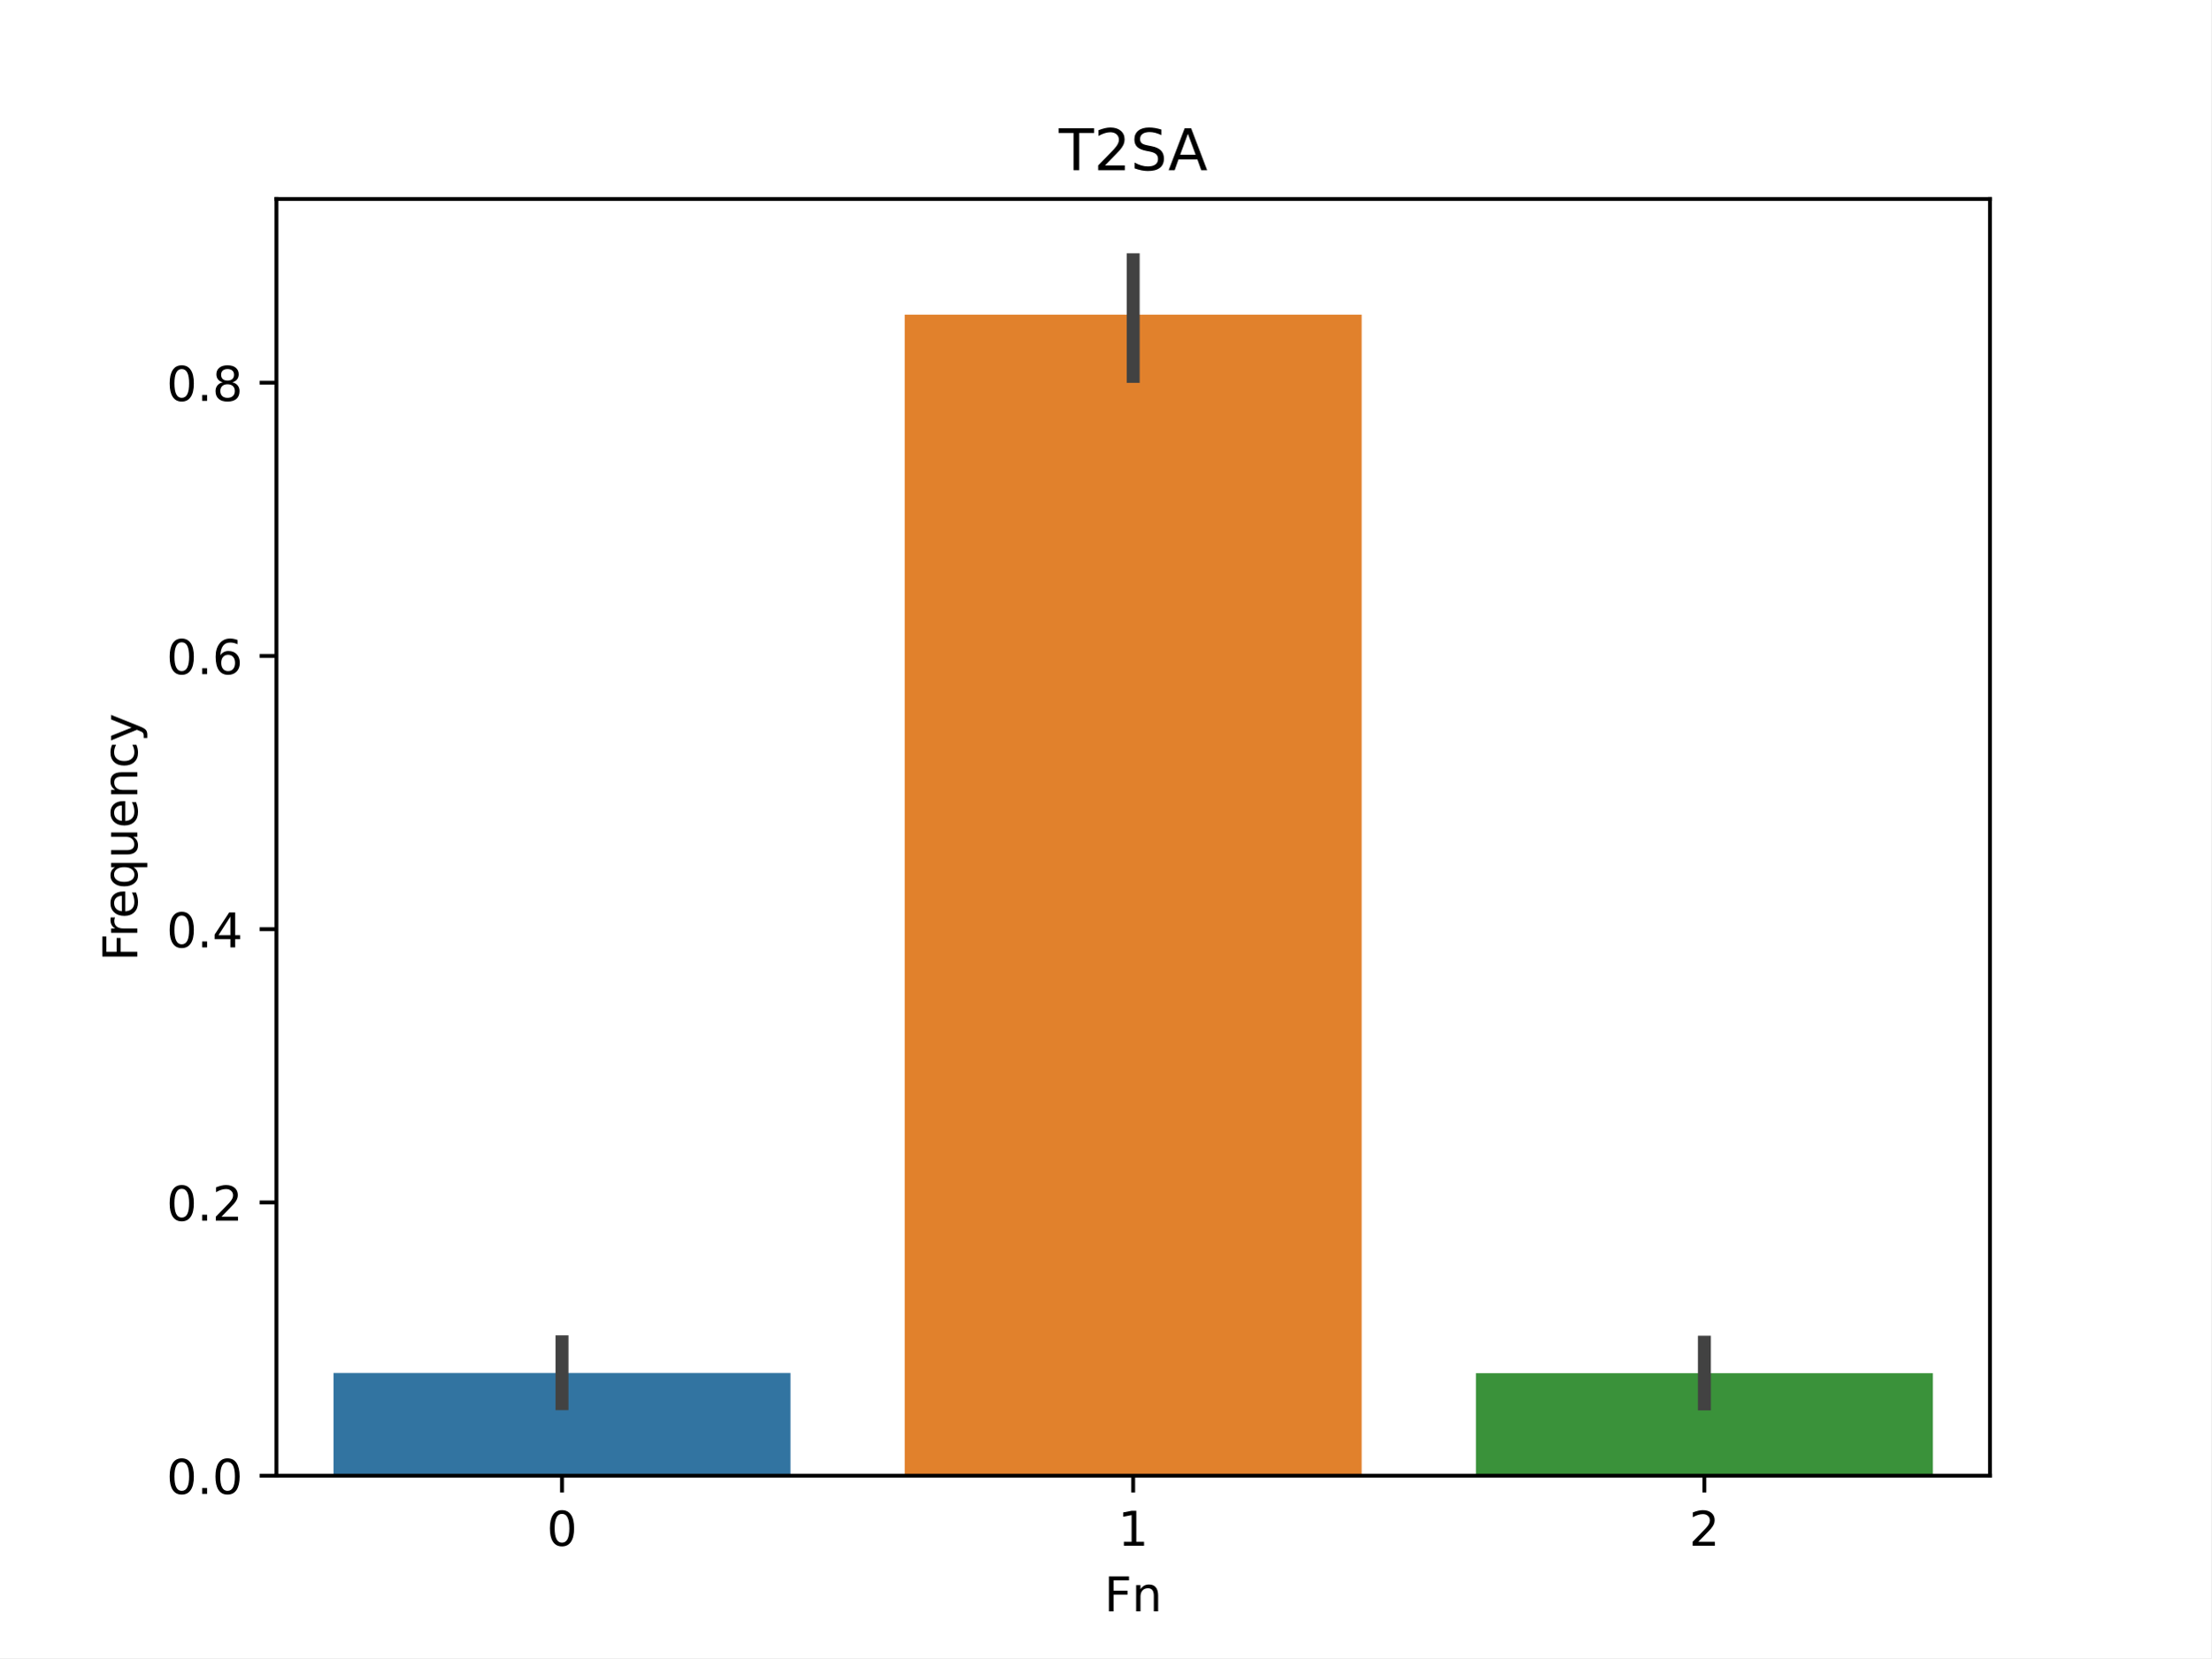
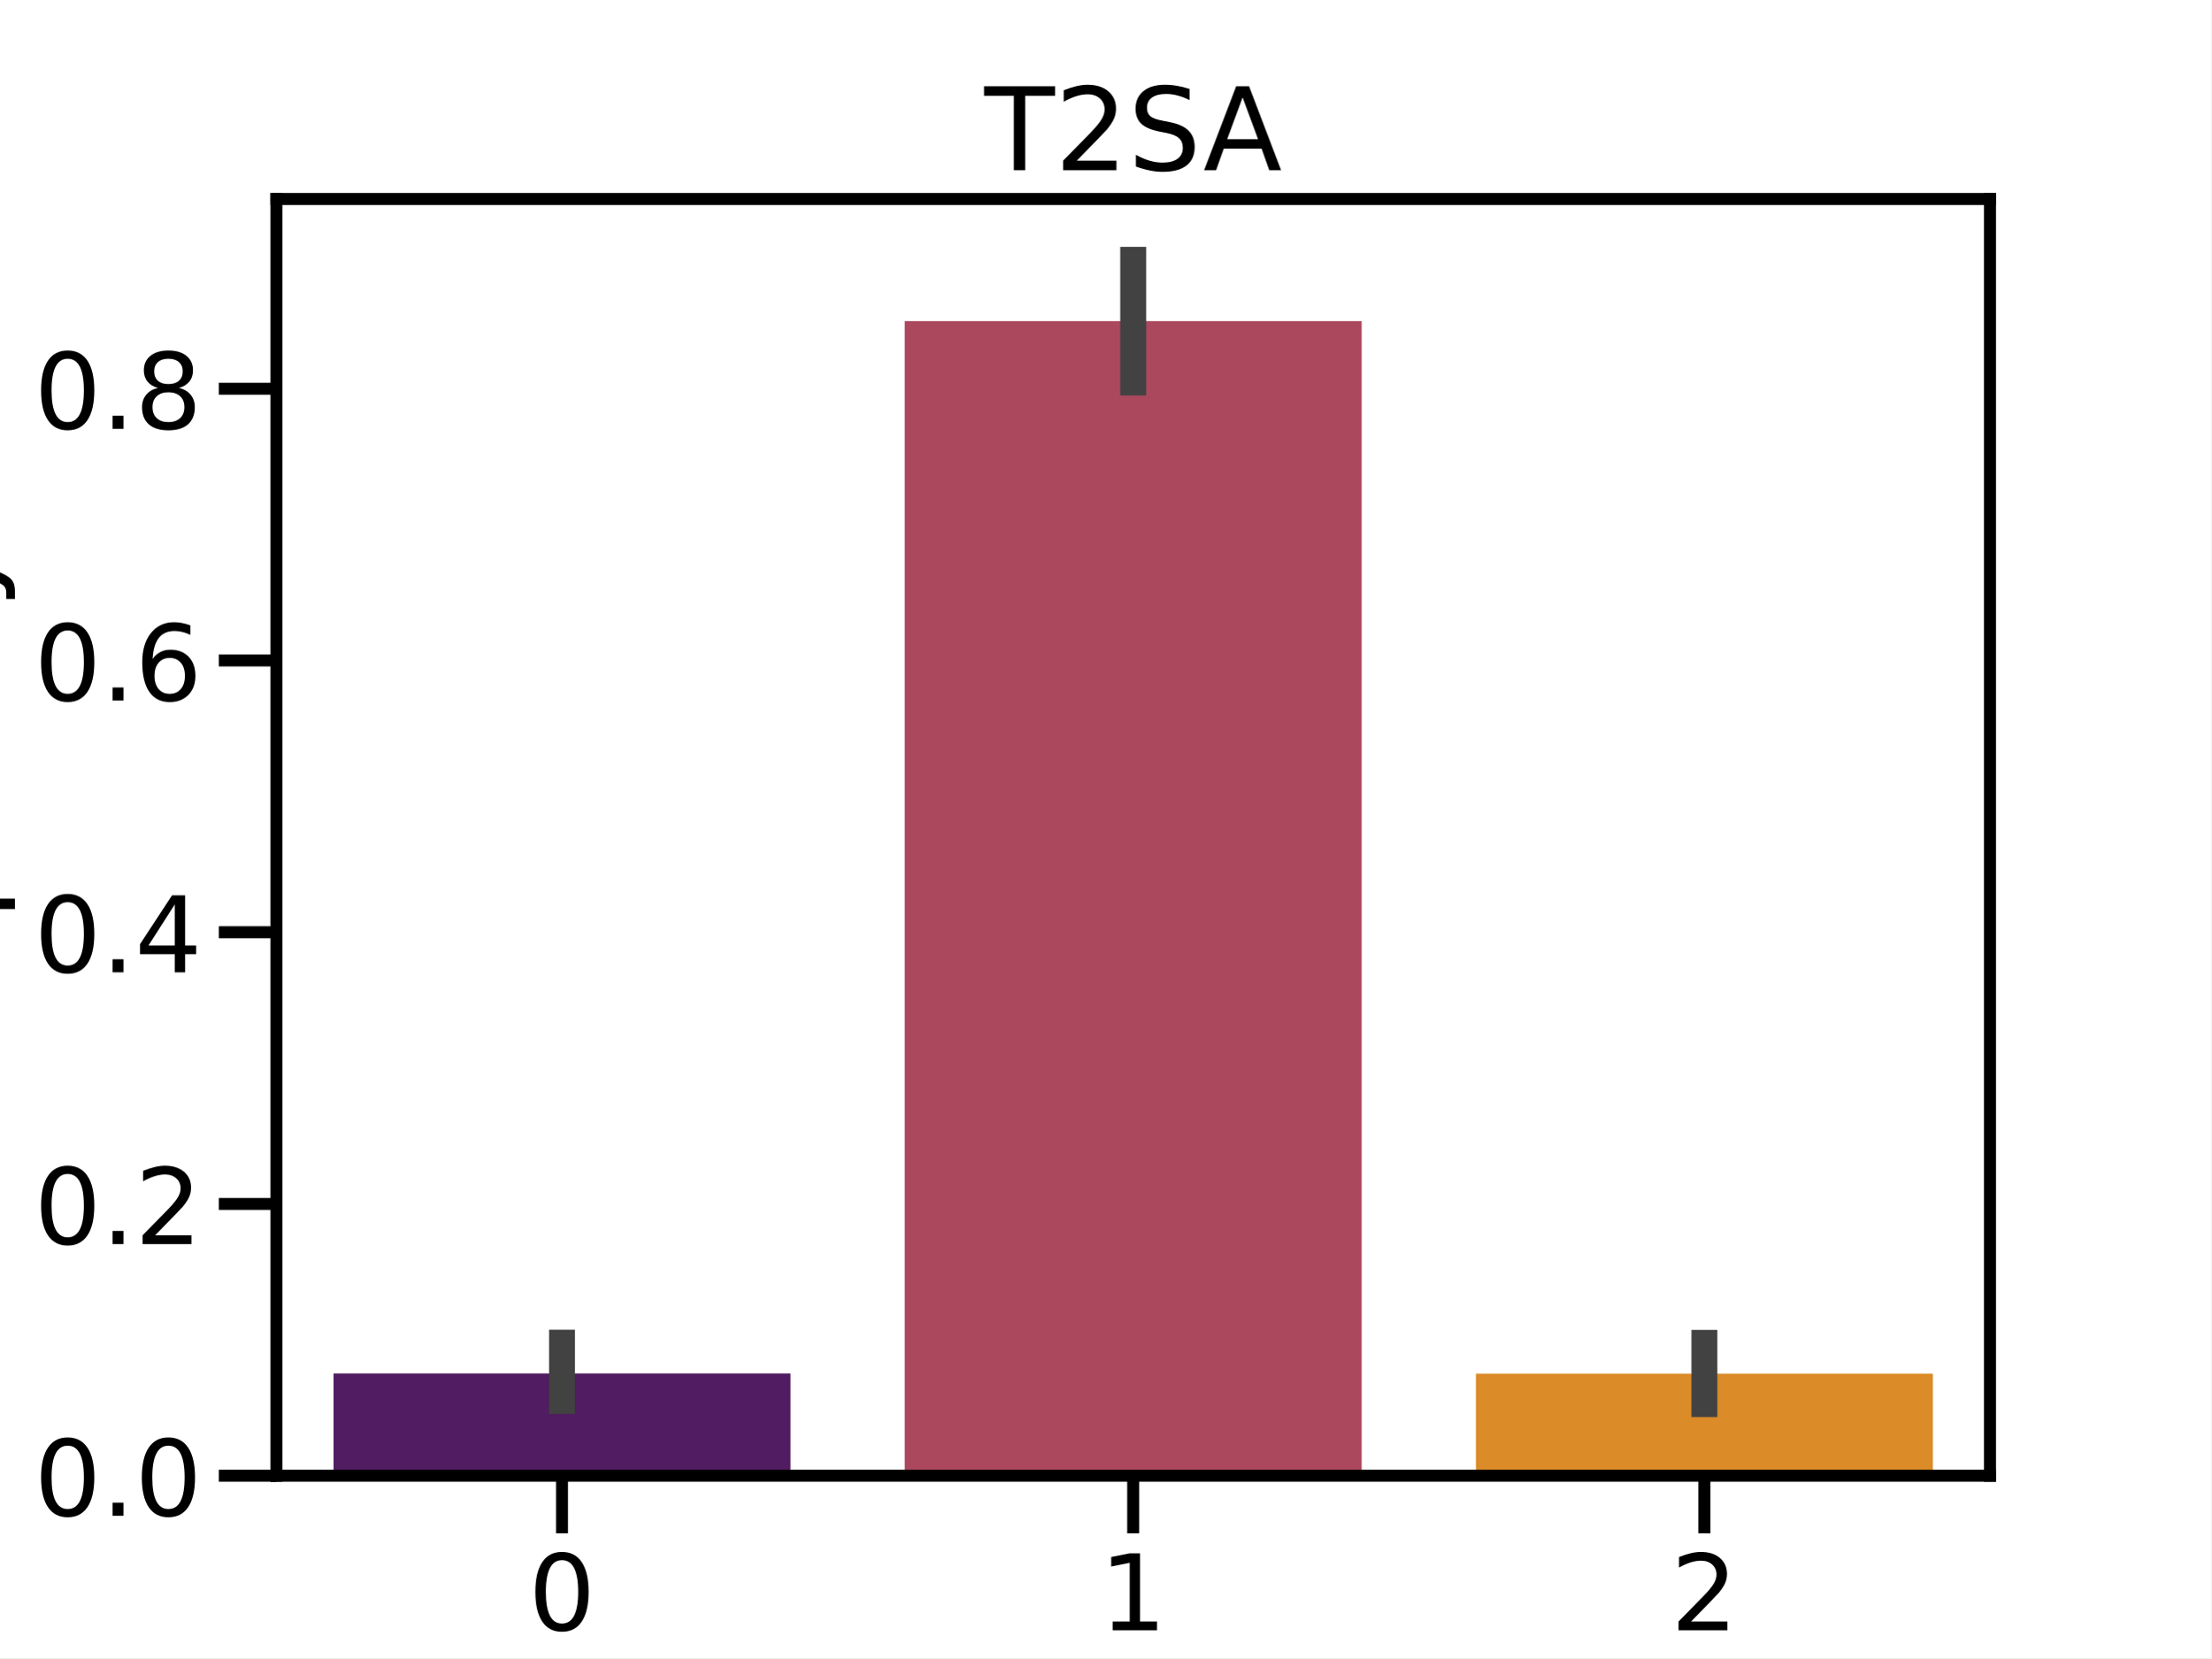
<svg xmlns="http://www.w3.org/2000/svg" xmlns:xlink="http://www.w3.org/1999/xlink" width="460.8pt" height="345.6pt" viewBox="0 0 460.8 345.6" version="1.1">
  <defs>
    <style type="text/css">*{stroke-linejoin: round; stroke-linecap: butt}</style>
  </defs>
  <g id="figure_1">
    <g id="patch_1">
      <path d="M 0 345.6  L 460.8 345.6  L 460.8 0  L 0 0  z " style="fill: #ffffff" />
    </g>
    <g id="axes_1">
      <g id="patch_2">
        <path d="M 57.6 307.584  L 414.72 307.584  L 414.72 41.472  L 57.6 41.472  z " style="fill: #ffffff" />
      </g>
      <g id="patch_3">
-         <path d="M 69.504 307.584  L 164.736 307.584  L 164.736 286.172  L 69.504 286.172  z " clip-path="url(#pd09a48f789)" style="fill: #3274a1" />
+         <path d="M 69.504 307.584  L 164.736 307.584  L 164.736 286.291  L 69.504 286.291  z " clip-path="url(#pd09a48f789)" style="fill: #511c62" />
      </g>
      <g id="patch_4">
-         <path d="M 188.544 307.584  L 283.776 307.584  L 283.776 65.586  L 188.544 65.586  z " clip-path="url(#pd09a48f789)" style="fill: #e1812c" />
+         <path d="M 188.544 307.584  L 283.776 307.584  L 283.776 66.929  L 188.544 66.929  z " clip-path="url(#pd09a48f789)" style="fill: #ab485d" />
      </g>
      <g id="patch_5">
-         <path d="M 307.584 307.584  L 402.816 307.584  L 402.816 286.207  L 307.584 286.207  z " clip-path="url(#pd09a48f789)" style="fill: #3a923a" />
+         <path d="M 307.584 307.584  L 402.816 307.584  L 402.816 286.326  L 307.584 286.326  z " clip-path="url(#pd09a48f789)" style="fill: #db8b27" />
      </g>
      <g id="matplotlib.axis_1">
        <g id="xtick_1">
          <g id="line2d_1">
            <defs>
-               <path id="m3385fdae1e" d="M 0 0  L 0 3.5  " style="stroke: #000000; stroke-width: 0.8" />
-             </defs>
-             <g>
-               <use xlink:href="#m3385fdae1e" x="117.12" y="307.584" style="stroke: #000000; stroke-width: 0.8" />
+               <path id="macadb62f24" d="M 0 0  L 0 12  " style="stroke: #000000; stroke-width: 2.5" />
+             </defs>
+             <g>
+               <use xlink:href="#macadb62f24" x="117.12" y="307.584" style="stroke: #000000; stroke-width: 2.5" />
            </g>
          </g>
          <g id="text_1">
-             <g transform="translate(113.9387 322.1824) scale(0.1 -0.1)">
+             <g transform="translate(110.1213 339.8006) scale(0.22 -0.22)">
              <defs>
                <path id="DejaVuSans-30" d="M 2034 4250  Q 1547 4250 1301 3770  Q 1056 3291 1056 2328  Q 1056 1369 1301 889  Q 1547 409 2034 409  Q 2525 409 2770 889  Q 3016 1369 3016 2328  Q 3016 3291 2770 3770  Q 2525 4250 2034 4250  z M 2034 4750  Q 2819 4750 3233 4129  Q 3647 3509 3647 2328  Q 3647 1150 3233 529  Q 2819 -91 2034 -91  Q 1250 -91 836 529  Q 422 1150 422 2328  Q 422 3509 836 4129  Q 1250 4750 2034 4750  z " transform="scale(0.015625)" />
              </defs>
              <use xlink:href="#DejaVuSans-30" />
            </g>
          </g>
        </g>
        <g id="xtick_2">
          <g id="line2d_2">
            <g>
-               <use xlink:href="#m3385fdae1e" x="236.16" y="307.584" style="stroke: #000000; stroke-width: 0.8" />
+               <use xlink:href="#macadb62f24" x="236.16" y="307.584" style="stroke: #000000; stroke-width: 2.5" />
            </g>
          </g>
          <g id="text_2">
-             <g transform="translate(232.9787 322.1824) scale(0.1 -0.1)">
+             <g transform="translate(229.1612 339.8006) scale(0.22 -0.22)">
              <defs>
                <path id="DejaVuSans-31" d="M 794 531  L 1825 531  L 1825 4091  L 703 3866  L 703 4441  L 1819 4666  L 2450 4666  L 2450 531  L 3481 531  L 3481 0  L 794 0  L 794 531  z " transform="scale(0.015625)" />
              </defs>
              <use xlink:href="#DejaVuSans-31" />
            </g>
          </g>
        </g>
        <g id="xtick_3">
          <g id="line2d_3">
            <g>
-               <use xlink:href="#m3385fdae1e" x="355.2" y="307.584" style="stroke: #000000; stroke-width: 0.8" />
+               <use xlink:href="#macadb62f24" x="355.2" y="307.584" style="stroke: #000000; stroke-width: 2.5" />
            </g>
          </g>
          <g id="text_3">
-             <g transform="translate(352.0188 322.1824) scale(0.1 -0.1)">
+             <g transform="translate(348.2013 339.8006) scale(0.22 -0.22)">
              <defs>
                <path id="DejaVuSans-32" d="M 1228 531  L 3431 531  L 3431 0  L 469 0  L 469 531  Q 828 903 1448 1529  Q 2069 2156 2228 2338  Q 2531 2678 2651 2914  Q 2772 3150 2772 3378  Q 2772 3750 2511 3984  Q 2250 4219 1831 4219  Q 1534 4219 1204 4116  Q 875 4013 500 3803  L 500 4441  Q 881 4594 1212 4672  Q 1544 4750 1819 4750  Q 2544 4750 2975 4387  Q 3406 4025 3406 3419  Q 3406 3131 3298 2873  Q 3191 2616 2906 2266  Q 2828 2175 2409 1742  Q 1991 1309 1228 531  z " transform="scale(0.015625)" />
              </defs>
              <use xlink:href="#DejaVuSans-32" />
            </g>
          </g>
        </g>
        <g id="text_4">
-           <g transform="translate(230.1155 335.8606) scale(0.1 -0.1)">
+           <g transform="translate(221.6531 366.6121) scale(0.24 -0.24)">
            <defs>
              <path id="DejaVuSans-46" d="M 628 4666  L 3309 4666  L 3309 4134  L 1259 4134  L 1259 2759  L 3109 2759  L 3109 2228  L 1259 2228  L 1259 0  L 628 0  L 628 4666  z " transform="scale(0.015625)" />
              <path id="DejaVuSans-6e" d="M 3513 2113  L 3513 0  L 2938 0  L 2938 2094  Q 2938 2591 2744 2837  Q 2550 3084 2163 3084  Q 1697 3084 1428 2787  Q 1159 2491 1159 1978  L 1159 0  L 581 0  L 581 3500  L 1159 3500  L 1159 2956  Q 1366 3272 1645 3428  Q 1925 3584 2291 3584  Q 2894 3584 3203 3211  Q 3513 2838 3513 2113  z " transform="scale(0.015625)" />
            </defs>
            <use xlink:href="#DejaVuSans-46" />
            <use xlink:href="#DejaVuSans-6e" x="57.52" />
          </g>
        </g>
      </g>
      <g id="matplotlib.axis_2">
        <g id="ytick_1">
          <g id="line2d_4">
            <defs>
-               <path id="ma600d9e374" d="M 0 0  L -3.5 0  " style="stroke: #000000; stroke-width: 0.8" />
-             </defs>
-             <g>
-               <use xlink:href="#ma600d9e374" x="57.6" y="307.584" style="stroke: #000000; stroke-width: 0.8" />
+               <path id="mbd1f834859" d="M 0 0  L -12 0  " style="stroke: #000000; stroke-width: 2.5" />
+             </defs>
+             <g>
+               <use xlink:href="#mbd1f834859" x="57.6" y="307.584" style="stroke: #000000; stroke-width: 2.5" />
            </g>
          </g>
          <g id="text_5">
-             <g transform="translate(34.69687 311.3832) scale(0.1 -0.1)">
+             <g transform="translate(7.113125 315.9423) scale(0.22 -0.22)">
              <defs>
                <path id="DejaVuSans-2e" d="M 684 794  L 1344 794  L 1344 0  L 684 0  L 684 794  z " transform="scale(0.015625)" />
              </defs>
              <use xlink:href="#DejaVuSans-30" />
              <use xlink:href="#DejaVuSans-2e" x="63.623" />
              <use xlink:href="#DejaVuSans-30" x="95.41" />
            </g>
          </g>
        </g>
        <g id="ytick_2">
          <g id="line2d_5">
            <g>
-               <use xlink:href="#ma600d9e374" x="57.6" y="250.627" style="stroke: #000000; stroke-width: 0.8" />
+               <use xlink:href="#mbd1f834859" x="57.6" y="250.943" style="stroke: #000000; stroke-width: 2.5" />
            </g>
          </g>
          <g id="text_6">
-             <g transform="translate(34.69687 254.426) scale(0.1 -0.1)">
+             <g transform="translate(7.113125 259.3011) scale(0.22 -0.22)">
              <use xlink:href="#DejaVuSans-30" />
              <use xlink:href="#DejaVuSans-2e" x="63.623" />
              <use xlink:href="#DejaVuSans-32" x="95.41" />
            </g>
          </g>
        </g>
        <g id="ytick_3">
          <g id="line2d_6">
            <g>
-               <use xlink:href="#ma600d9e374" x="57.6" y="193.67" style="stroke: #000000; stroke-width: 0.8" />
+               <use xlink:href="#mbd1f834859" x="57.6" y="194.302" style="stroke: #000000; stroke-width: 2.5" />
            </g>
          </g>
          <g id="text_7">
-             <g transform="translate(34.69687 197.4688) scale(0.1 -0.1)">
+             <g transform="translate(7.113125 202.6599) scale(0.22 -0.22)">
              <defs>
                <path id="DejaVuSans-34" d="M 2419 4116  L 825 1625  L 2419 1625  L 2419 4116  z M 2253 4666  L 3047 4666  L 3047 1625  L 3713 1625  L 3713 1100  L 3047 1100  L 3047 0  L 2419 0  L 2419 1100  L 313 1100  L 313 1709  L 2253 4666  z " transform="scale(0.015625)" />
              </defs>
              <use xlink:href="#DejaVuSans-30" />
              <use xlink:href="#DejaVuSans-2e" x="63.623" />
              <use xlink:href="#DejaVuSans-34" x="95.41" />
            </g>
          </g>
        </g>
        <g id="ytick_4">
          <g id="line2d_7">
            <g>
-               <use xlink:href="#ma600d9e374" x="57.6" y="136.712" style="stroke: #000000; stroke-width: 0.8" />
+               <use xlink:href="#mbd1f834859" x="57.6" y="137.66" style="stroke: #000000; stroke-width: 2.5" />
            </g>
          </g>
          <g id="text_8">
-             <g transform="translate(34.69687 140.5115) scale(0.1 -0.1)">
+             <g transform="translate(7.113125 146.0187) scale(0.22 -0.22)">
              <defs>
                <path id="DejaVuSans-36" d="M 2113 2584  Q 1688 2584 1439 2293  Q 1191 2003 1191 1497  Q 1191 994 1439 701  Q 1688 409 2113 409  Q 2538 409 2786 701  Q 3034 994 3034 1497  Q 3034 2003 2786 2293  Q 2538 2584 2113 2584  z M 3366 4563  L 3366 3988  Q 3128 4100 2886 4159  Q 2644 4219 2406 4219  Q 1781 4219 1451 3797  Q 1122 3375 1075 2522  Q 1259 2794 1537 2939  Q 1816 3084 2150 3084  Q 2853 3084 3261 2657  Q 3669 2231 3669 1497  Q 3669 778 3244 343  Q 2819 -91 2113 -91  Q 1303 -91 875 529  Q 447 1150 447 2328  Q 447 3434 972 4092  Q 1497 4750 2381 4750  Q 2619 4750 2861 4703  Q 3103 4656 3366 4563  z " transform="scale(0.015625)" />
              </defs>
              <use xlink:href="#DejaVuSans-30" />
              <use xlink:href="#DejaVuSans-2e" x="63.623" />
              <use xlink:href="#DejaVuSans-36" x="95.41" />
            </g>
          </g>
        </g>
        <g id="ytick_5">
          <g id="line2d_8">
            <g>
-               <use xlink:href="#ma600d9e374" x="57.6" y="79.755" style="stroke: #000000; stroke-width: 0.8" />
+               <use xlink:href="#mbd1f834859" x="57.6" y="81.019" style="stroke: #000000; stroke-width: 2.5" />
            </g>
          </g>
          <g id="text_9">
-             <g transform="translate(34.69687 83.55432) scale(0.1 -0.1)">
+             <g transform="translate(7.113125 89.37752) scale(0.22 -0.22)">
              <defs>
                <path id="DejaVuSans-38" d="M 2034 2216  Q 1584 2216 1326 1975  Q 1069 1734 1069 1313  Q 1069 891 1326 650  Q 1584 409 2034 409  Q 2484 409 2743 651  Q 3003 894 3003 1313  Q 3003 1734 2745 1975  Q 2488 2216 2034 2216  z M 1403 2484  Q 997 2584 770 2862  Q 544 3141 544 3541  Q 544 4100 942 4425  Q 1341 4750 2034 4750  Q 2731 4750 3128 4425  Q 3525 4100 3525 3541  Q 3525 3141 3298 2862  Q 3072 2584 2669 2484  Q 3125 2378 3379 2068  Q 3634 1759 3634 1313  Q 3634 634 3220 271  Q 2806 -91 2034 -91  Q 1263 -91 848 271  Q 434 634 434 1313  Q 434 1759 690 2068  Q 947 2378 1403 2484  z M 1172 3481  Q 1172 3119 1398 2916  Q 1625 2713 2034 2713  Q 2441 2713 2670 2916  Q 2900 3119 2900 3481  Q 2900 3844 2670 4047  Q 2441 4250 2034 4250  Q 1625 4250 1398 4047  Q 1172 3844 1172 3481  z " transform="scale(0.015625)" />
              </defs>
              <use xlink:href="#DejaVuSans-30" />
              <use xlink:href="#DejaVuSans-2e" x="63.623" />
              <use xlink:href="#DejaVuSans-38" x="95.41" />
            </g>
          </g>
        </g>
        <g id="text_10">
-           <g transform="translate(28.61719 200.3577) rotate(-90) scale(0.1 -0.1)">
+           <g transform="translate(-1.878125 236.5192) rotate(-90) scale(0.24 -0.24)">
            <defs>
              <path id="DejaVuSans-72" d="M 2631 2963  Q 2534 3019 2420 3045  Q 2306 3072 2169 3072  Q 1681 3072 1420 2755  Q 1159 2438 1159 1844  L 1159 0  L 581 0  L 581 3500  L 1159 3500  L 1159 2956  Q 1341 3275 1631 3429  Q 1922 3584 2338 3584  Q 2397 3584 2469 3576  Q 2541 3569 2628 3553  L 2631 2963  z " transform="scale(0.015625)" />
              <path id="DejaVuSans-65" d="M 3597 1894  L 3597 1613  L 953 1613  Q 991 1019 1311 708  Q 1631 397 2203 397  Q 2534 397 2845 478  Q 3156 559 3463 722  L 3463 178  Q 3153 47 2828 -22  Q 2503 -91 2169 -91  Q 1331 -91 842 396  Q 353 884 353 1716  Q 353 2575 817 3079  Q 1281 3584 2069 3584  Q 2775 3584 3186 3129  Q 3597 2675 3597 1894  z M 3022 2063  Q 3016 2534 2758 2815  Q 2500 3097 2075 3097  Q 1594 3097 1305 2825  Q 1016 2553 972 2059  L 3022 2063  z " transform="scale(0.015625)" />
              <path id="DejaVuSans-71" d="M 947 1747  Q 947 1113 1208 752  Q 1469 391 1925 391  Q 2381 391 2643 752  Q 2906 1113 2906 1747  Q 2906 2381 2643 2742  Q 2381 3103 1925 3103  Q 1469 3103 1208 2742  Q 947 2381 947 1747  z M 2906 525  Q 2725 213 2448 61  Q 2172 -91 1784 -91  Q 1150 -91 751 415  Q 353 922 353 1747  Q 353 2572 751 3078  Q 1150 3584 1784 3584  Q 2172 3584 2448 3432  Q 2725 3281 2906 2969  L 2906 3500  L 3481 3500  L 3481 -1331  L 2906 -1331  L 2906 525  z " transform="scale(0.015625)" />
              <path id="DejaVuSans-75" d="M 544 1381  L 544 3500  L 1119 3500  L 1119 1403  Q 1119 906 1312 657  Q 1506 409 1894 409  Q 2359 409 2629 706  Q 2900 1003 2900 1516  L 2900 3500  L 3475 3500  L 3475 0  L 2900 0  L 2900 538  Q 2691 219 2414 64  Q 2138 -91 1772 -91  Q 1169 -91 856 284  Q 544 659 544 1381  z M 1991 3584  L 1991 3584  z " transform="scale(0.015625)" />
              <path id="DejaVuSans-63" d="M 3122 3366  L 3122 2828  Q 2878 2963 2633 3030  Q 2388 3097 2138 3097  Q 1578 3097 1268 2742  Q 959 2388 959 1747  Q 959 1106 1268 751  Q 1578 397 2138 397  Q 2388 397 2633 464  Q 2878 531 3122 666  L 3122 134  Q 2881 22 2623 -34  Q 2366 -91 2075 -91  Q 1284 -91 818 406  Q 353 903 353 1747  Q 353 2603 823 3093  Q 1294 3584 2113 3584  Q 2378 3584 2631 3529  Q 2884 3475 3122 3366  z " transform="scale(0.015625)" />
              <path id="DejaVuSans-79" d="M 2059 -325  Q 1816 -950 1584 -1140  Q 1353 -1331 966 -1331  L 506 -1331  L 506 -850  L 844 -850  Q 1081 -850 1212 -737  Q 1344 -625 1503 -206  L 1606 56  L 191 3500  L 800 3500  L 1894 763  L 2988 3500  L 3597 3500  L 2059 -325  z " transform="scale(0.015625)" />
            </defs>
            <use xlink:href="#DejaVuSans-46" />
            <use xlink:href="#DejaVuSans-72" x="50.27" />
            <use xlink:href="#DejaVuSans-65" x="89.133" />
            <use xlink:href="#DejaVuSans-71" x="150.656" />
            <use xlink:href="#DejaVuSans-75" x="214.133" />
            <use xlink:href="#DejaVuSans-65" x="277.512" />
            <use xlink:href="#DejaVuSans-6e" x="339.035" />
            <use xlink:href="#DejaVuSans-63" x="402.414" />
            <use xlink:href="#DejaVuSans-79" x="457.395" />
          </g>
        </g>
      </g>
      <g id="line2d_9">
-         <path d="M 117.12 292.569  L 117.12 279.69  " clip-path="url(#pd09a48f789)" style="fill: none; stroke: #424242; stroke-width: 2.7; stroke-linecap: square" />
+         <path d="M 117.12 292.009  L 117.12 279.838  " clip-path="url(#pd09a48f789)" style="fill: none; stroke: #424242; stroke-width: 5.4; stroke-linecap: square" />
      </g>
      <g id="line2d_10">
-         <path d="M 236.16 78.446  L 236.16 54.144  " clip-path="url(#pd09a48f789)" style="fill: none; stroke: #424242; stroke-width: 2.7; stroke-linecap: square" />
+         <path d="M 236.16 79.732  L 236.16 54.144  " clip-path="url(#pd09a48f789)" style="fill: none; stroke: #424242; stroke-width: 5.4; stroke-linecap: square" />
      </g>
      <g id="line2d_11">
-         <path d="M 355.2 292.621  L 355.2 279.756  " clip-path="url(#pd09a48f789)" style="fill: none; stroke: #424242; stroke-width: 2.7; stroke-linecap: square" />
+         <path d="M 355.2 292.665  L 355.2 279.879  " clip-path="url(#pd09a48f789)" style="fill: none; stroke: #424242; stroke-width: 5.4; stroke-linecap: square" />
      </g>
      <g id="patch_6">
-         <path d="M 57.6 307.584  L 57.6 41.472  " style="fill: none; stroke: #000000; stroke-width: 0.8; stroke-linejoin: miter; stroke-linecap: square" />
+         <path d="M 57.6 307.584  L 57.6 41.472  " style="fill: none; stroke: #000000; stroke-width: 2.5; stroke-linejoin: miter; stroke-linecap: square" />
      </g>
      <g id="patch_7">
-         <path d="M 414.72 307.584  L 414.72 41.472  " style="fill: none; stroke: #000000; stroke-width: 0.8; stroke-linejoin: miter; stroke-linecap: square" />
+         <path d="M 414.72 307.584  L 414.72 41.472  " style="fill: none; stroke: #000000; stroke-width: 2.5; stroke-linejoin: miter; stroke-linecap: square" />
      </g>
      <g id="patch_8">
-         <path d="M 57.6 307.584  L 414.72 307.584  " style="fill: none; stroke: #000000; stroke-width: 0.8; stroke-linejoin: miter; stroke-linecap: square" />
+         <path d="M 57.6 307.584  L 414.72 307.584  " style="fill: none; stroke: #000000; stroke-width: 2.5; stroke-linejoin: miter; stroke-linecap: square" />
      </g>
      <g id="patch_9">
-         <path d="M 57.6 41.472  L 414.72 41.472  " style="fill: none; stroke: #000000; stroke-width: 0.8; stroke-linejoin: miter; stroke-linecap: square" />
+         <path d="M 57.6 41.472  L 414.72 41.472  " style="fill: none; stroke: #000000; stroke-width: 2.5; stroke-linejoin: miter; stroke-linecap: square" />
      </g>
      <g id="text_11">
-         <g transform="translate(220.6519 35.472) scale(0.12 -0.12)">
+         <g transform="translate(205.1438 35.472) scale(0.24 -0.24)">
          <defs>
            <path id="DejaVuSans-54" d="M -19 4666  L 3928 4666  L 3928 4134  L 2272 4134  L 2272 0  L 1638 0  L 1638 4134  L -19 4134  L -19 4666  z " transform="scale(0.015625)" />
            <path id="DejaVuSans-53" d="M 3425 4513  L 3425 3897  Q 3066 4069 2747 4153  Q 2428 4238 2131 4238  Q 1616 4238 1336 4038  Q 1056 3838 1056 3469  Q 1056 3159 1242 3001  Q 1428 2844 1947 2747  L 2328 2669  Q 3034 2534 3370 2195  Q 3706 1856 3706 1288  Q 3706 609 3251 259  Q 2797 -91 1919 -91  Q 1588 -91 1214 -16  Q 841 59 441 206  L 441 856  Q 825 641 1194 531  Q 1563 422 1919 422  Q 2459 422 2753 634  Q 3047 847 3047 1241  Q 3047 1584 2836 1778  Q 2625 1972 2144 2069  L 1759 2144  Q 1053 2284 737 2584  Q 422 2884 422 3419  Q 422 4038 858 4394  Q 1294 4750 2059 4750  Q 2388 4750 2728 4690  Q 3069 4631 3425 4513  z " transform="scale(0.015625)" />
            <path id="DejaVuSans-41" d="M 2188 4044  L 1331 1722  L 3047 1722  L 2188 4044  z M 1831 4666  L 2547 4666  L 4325 0  L 3669 0  L 3244 1197  L 1141 1197  L 716 0  L 50 0  L 1831 4666  z " transform="scale(0.015625)" />
          </defs>
          <use xlink:href="#DejaVuSans-54" />
          <use xlink:href="#DejaVuSans-32" x="61.084" />
          <use xlink:href="#DejaVuSans-53" x="124.707" />
          <use xlink:href="#DejaVuSans-41" x="190.059" />
        </g>
      </g>
    </g>
  </g>
  <defs>
    <clipPath id="pd09a48f789">
      <rect x="57.6" y="41.472" width="357.12" height="266.112" />
    </clipPath>
  </defs>
</svg>
